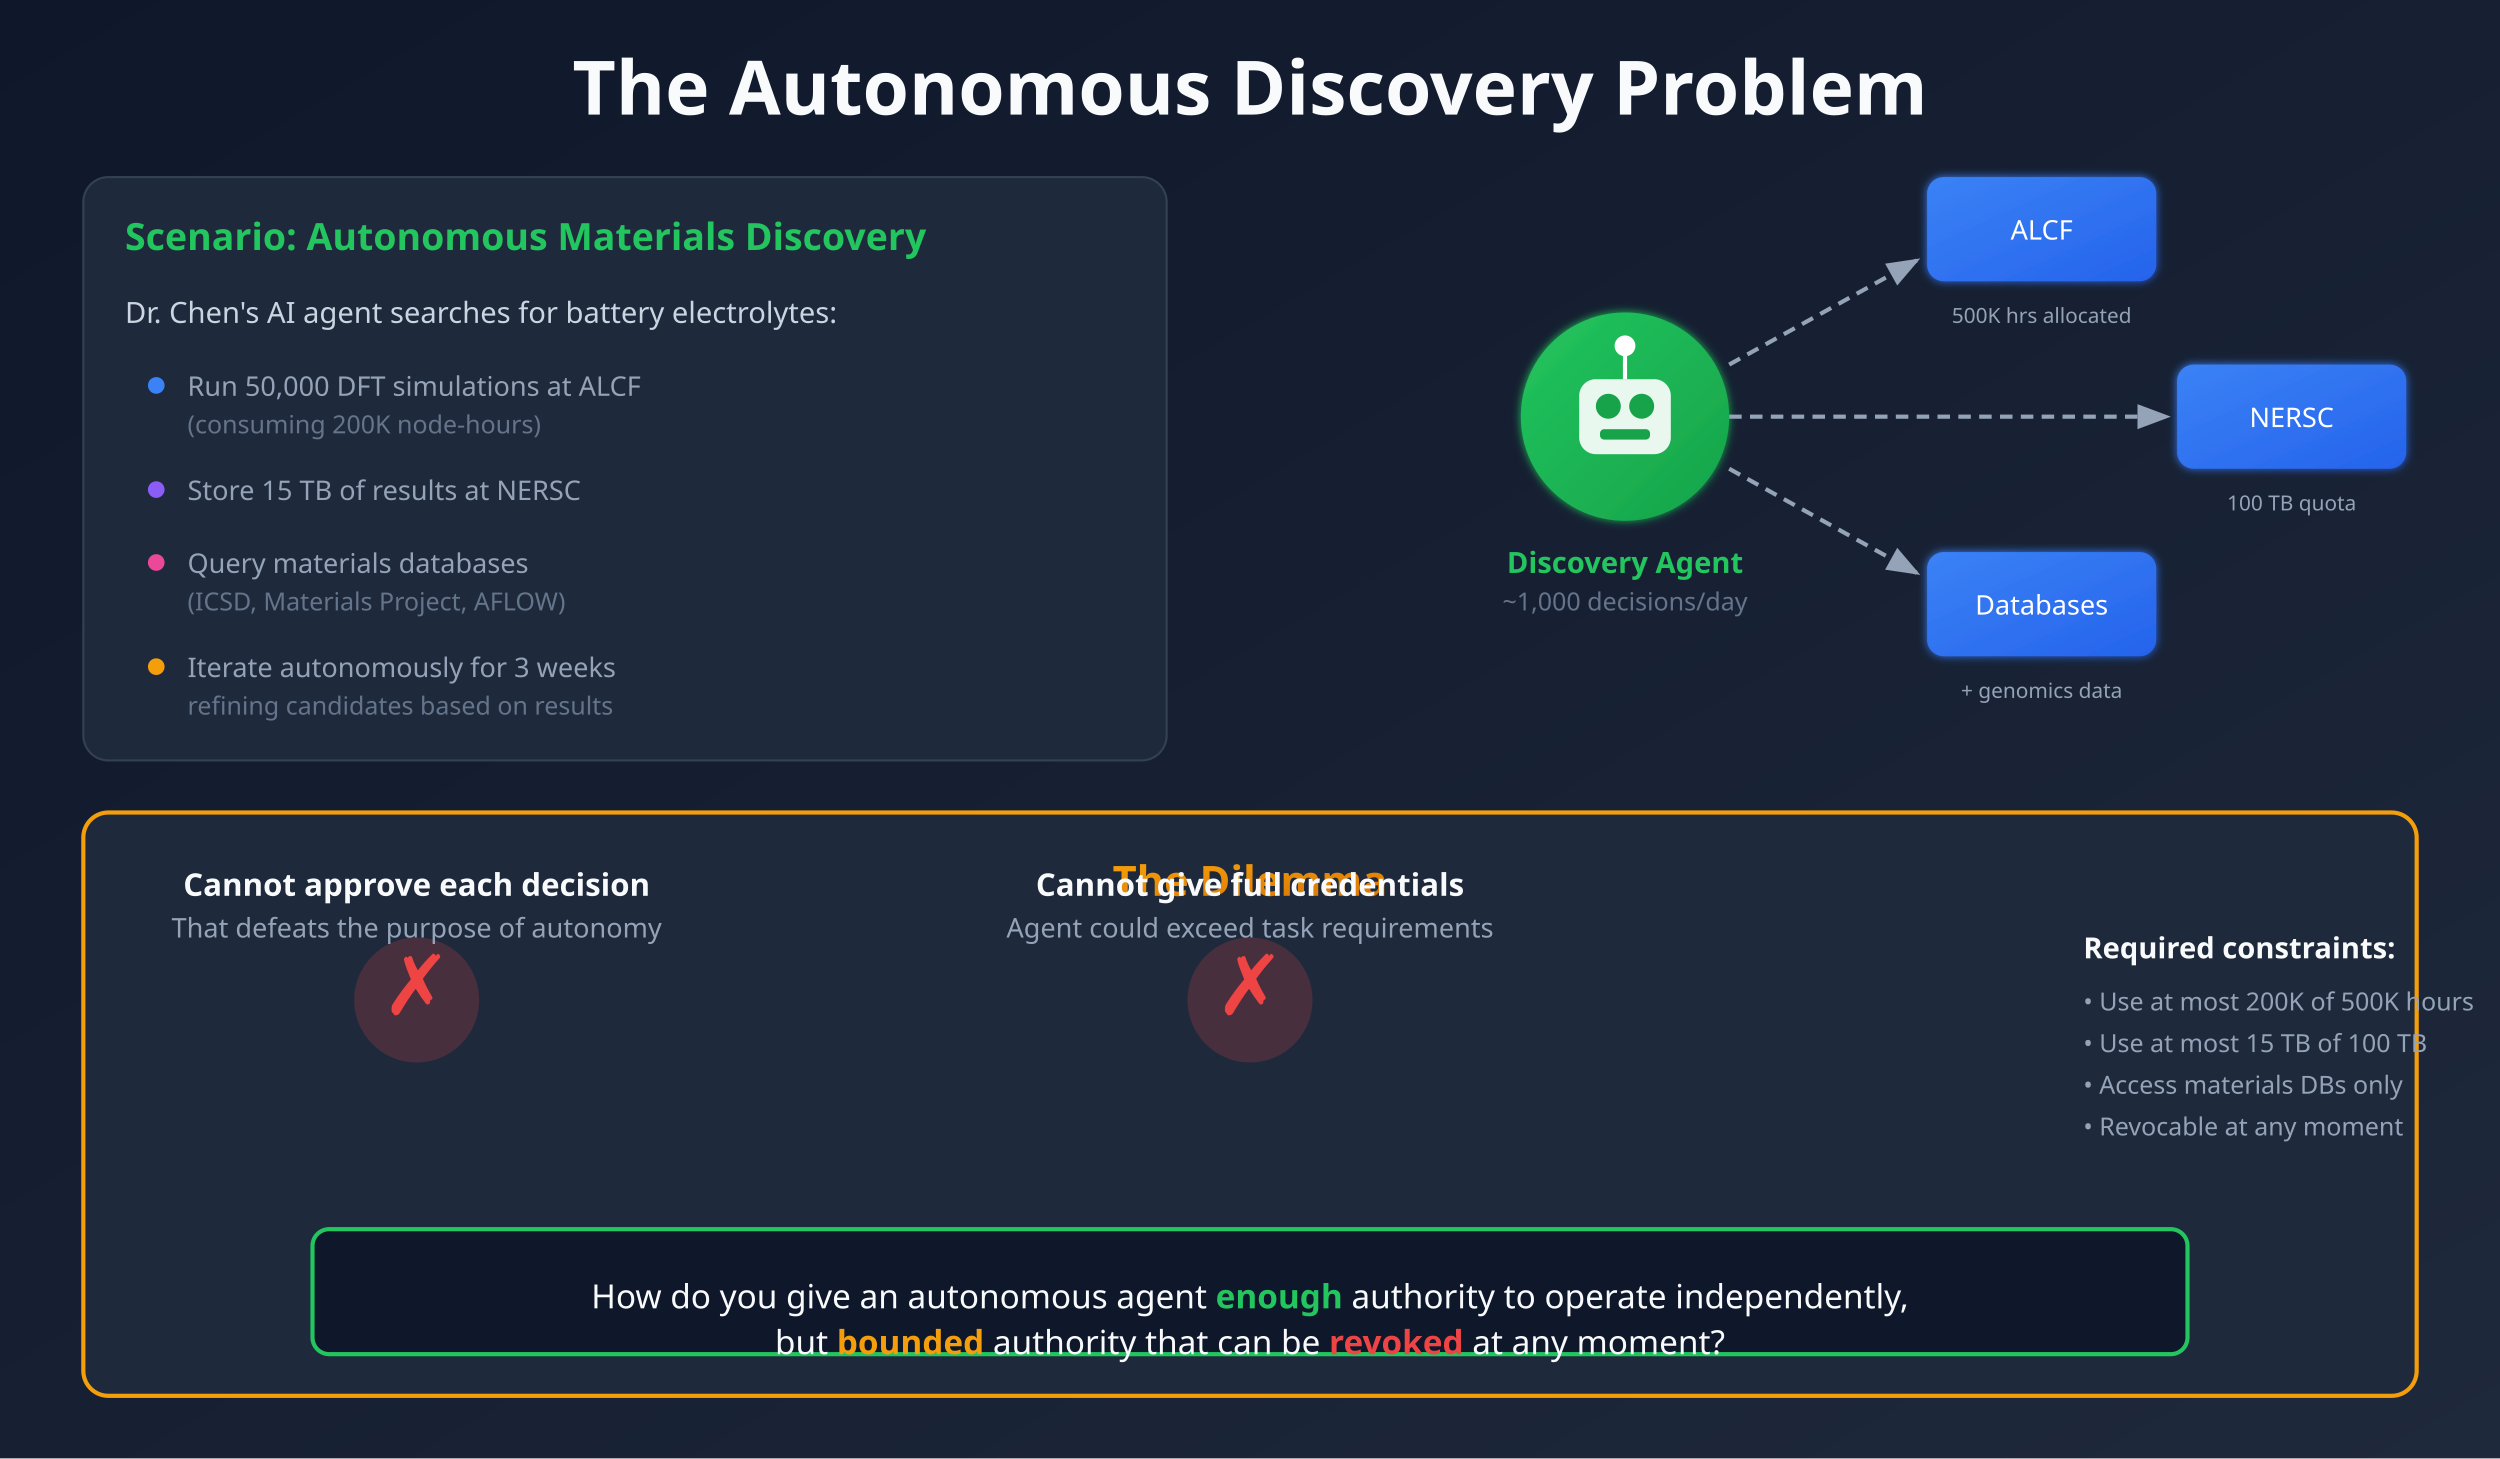
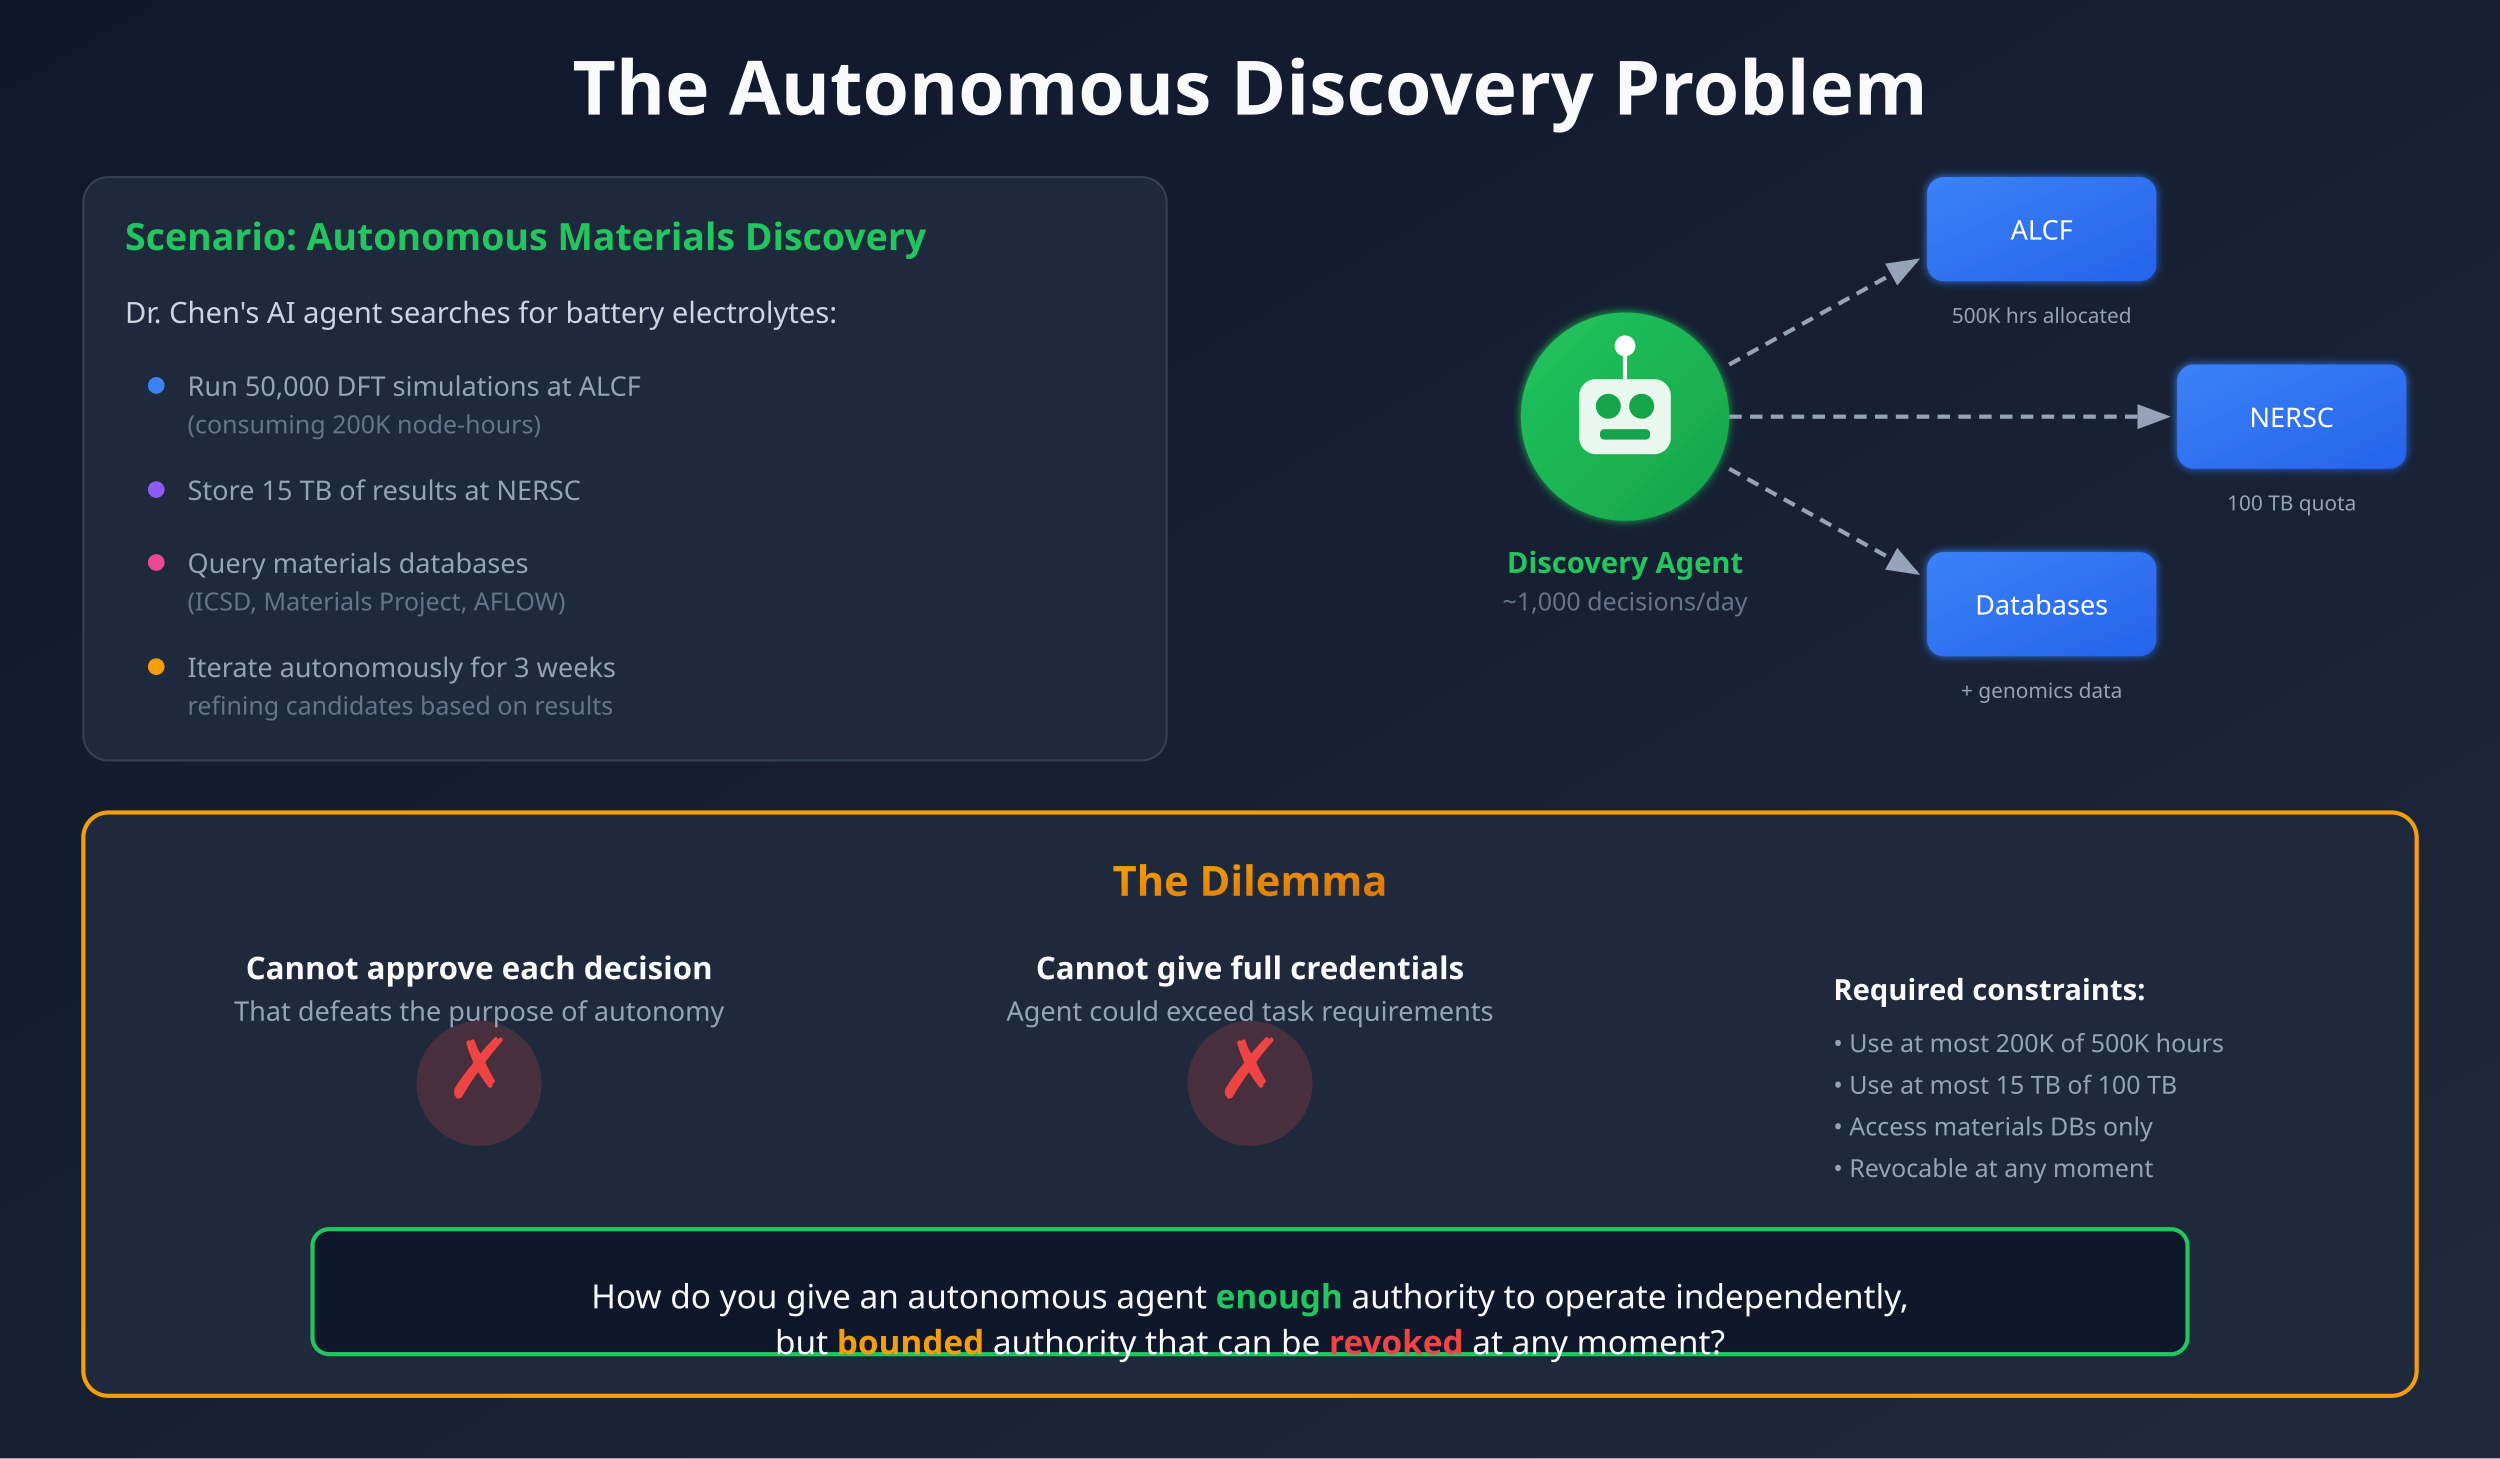
- <svg xmlns="http://www.w3.org/2000/svg" viewBox="0 0 1200 700">
+ <svg xmlns="http://www.w3.org/2000/svg" width="1200" height="700" viewBox="0 0 1200 700">
  <defs>
    <linearGradient id="bgGrad" x1="0%" y1="0%" x2="100%" y2="100%">
      <stop offset="0%" style="stop-color:#0f172a" />
      <stop offset="100%" style="stop-color:#1e293b" />
    </linearGradient>
    <linearGradient id="agentGrad" x1="0%" y1="0%" x2="100%" y2="100%">
      <stop offset="0%" style="stop-color:#22c55e" />
      <stop offset="100%" style="stop-color:#16a34a" />
    </linearGradient>
    <linearGradient id="resourceGrad" x1="0%" y1="0%" x2="100%" y2="100%">
      <stop offset="0%" style="stop-color:#3b82f6" />
      <stop offset="100%" style="stop-color:#2563eb" />
    </linearGradient>
    <linearGradient id="warningGrad" x1="0%" y1="0%" x2="100%" y2="100%">
      <stop offset="0%" style="stop-color:#f59e0b" />
      <stop offset="100%" style="stop-color:#d97706" />
    </linearGradient>
    <filter id="glow" x="-20%" y="-20%" width="140%" height="140%">
      <feGaussianBlur stdDeviation="2" result="coloredBlur" />
      <feMerge>
        <feMergeNode in="coloredBlur" />
        <feMergeNode in="SourceGraphic" />
      </feMerge>
    </filter>
    <marker id="arrowWhite" markerWidth="8" markerHeight="6" refX="7" refY="3" orient="auto">
      <polygon points="0 0, 8 3, 0 6" fill="#94a3b8" />
    </marker>
  </defs>
  <rect width="1200" height="700" fill="url(#bgGrad)" />
  <text x="600" y="55" text-anchor="middle" font-family="system-ui, sans-serif" font-size="36" font-weight="700" fill="#f8fafc">The Autonomous Discovery Problem</text>
  <rect x="40" y="85" width="520" height="280" rx="12" fill="#1e293b" stroke="#334155" stroke-width="1" />
  <text x="60" y="120" font-family="system-ui, sans-serif" font-size="18" font-weight="600" fill="#22c55e">Scenario: Autonomous Materials Discovery</text>
  <text x="60" y="155" font-family="system-ui, sans-serif" font-size="14" fill="#cbd5e1">Dr. Chen's AI agent searches for battery electrolytes:</text>
  <g font-family="system-ui, sans-serif" font-size="13" fill="#94a3b8">
    <circle cx="75" cy="185" r="4" fill="#3b82f6" />
    <text x="90" y="190">Run 50,000 DFT simulations at ALCF</text>
    <text x="90" y="208" font-size="12" fill="#64748b">(consuming 200K node-hours)</text>
    <circle cx="75" cy="235" r="4" fill="#8b5cf6" />
    <text x="90" y="240">Store 15 TB of results at NERSC</text>
    <circle cx="75" cy="270" r="4" fill="#ec4899" />
    <text x="90" y="275">Query materials databases</text>
    <text x="90" y="293" font-size="12" fill="#64748b">(ICSD, Materials Project, AFLOW)</text>
    <circle cx="75" cy="320" r="4" fill="#f59e0b" />
    <text x="90" y="325">Iterate autonomously for 3 weeks</text>
    <text x="90" y="343" font-size="12" fill="#64748b">refining candidates based on results</text>
  </g>
  <g transform="translate(780, 200)">
    <circle r="50" fill="url(#agentGrad)" filter="url(#glow)" />
    <rect x="-22" y="-18" width="44" height="36" rx="8" fill="white" opacity="0.9" />
    <circle cx="-8" cy="-5" r="6" fill="#16a34a" />
    <circle cx="8" cy="-5" r="6" fill="#16a34a" />
    <rect x="-12" y="6" width="24" height="5" rx="2" fill="#16a34a" />
    <line x1="0" y1="-18" x2="0" y2="-30" stroke="white" stroke-width="2" />
    <circle cx="0" cy="-34" r="5" fill="white" />
    <text y="75" text-anchor="middle" font-family="system-ui, sans-serif" font-size="14" font-weight="600" fill="#22c55e">Discovery Agent</text>
    <text y="93" text-anchor="middle" font-family="system-ui, sans-serif" font-size="12" fill="#64748b">~1,000 decisions/day</text>
  </g>
  <g transform="translate(980, 110)">
    <rect x="-55" y="-25" width="110" height="50" rx="8" fill="url(#resourceGrad)" filter="url(#glow)" />
    <text y="5" text-anchor="middle" font-family="system-ui, sans-serif" font-size="13" font-weight="500" fill="white">ALCF</text>
    <text y="45" text-anchor="middle" font-family="system-ui, sans-serif" font-size="10" fill="#94a3b8">500K hrs allocated</text>
  </g>
  <g transform="translate(1100, 200)">
    <rect x="-55" y="-25" width="110" height="50" rx="8" fill="url(#resourceGrad)" filter="url(#glow)" />
    <text y="5" text-anchor="middle" font-family="system-ui, sans-serif" font-size="13" font-weight="500" fill="white">NERSC</text>
    <text y="45" text-anchor="middle" font-family="system-ui, sans-serif" font-size="10" fill="#94a3b8">100 TB quota</text>
  </g>
  <g transform="translate(980, 290)">
    <rect x="-55" y="-25" width="110" height="50" rx="8" fill="url(#resourceGrad)" filter="url(#glow)" />
    <text y="5" text-anchor="middle" font-family="system-ui, sans-serif" font-size="13" font-weight="500" fill="white">Databases</text>
    <text y="45" text-anchor="middle" font-family="system-ui, sans-serif" font-size="10" fill="#94a3b8">+ genomics data</text>
  </g>
  <line x1="830" y1="175" x2="920" y2="125" stroke="#94a3b8" stroke-width="2" stroke-dasharray="6,4" marker-end="url(#arrowWhite)" />
  <line x1="830" y1="200" x2="1040" y2="200" stroke="#94a3b8" stroke-width="2" stroke-dasharray="6,4" marker-end="url(#arrowWhite)" />
  <line x1="830" y1="225" x2="920" y2="275" stroke="#94a3b8" stroke-width="2" stroke-dasharray="6,4" marker-end="url(#arrowWhite)" />
  <rect x="40" y="390" width="1120" height="280" rx="12" fill="#1e293b" stroke="#f59e0b" stroke-width="2" />
  <text x="600" y="430" text-anchor="middle" font-family="system-ui, sans-serif" font-size="20" font-weight="700" fill="url(#warningGrad)">The Dilemma</text>
-   <g transform="translate(200, 480)">
+   <g transform="translate(230, 520)">
    <circle r="30" fill="#ef4444" opacity="0.2" />
    <text y="-50" text-anchor="middle" font-family="system-ui, sans-serif" font-size="15" font-weight="600" fill="#f8fafc">Cannot approve each decision</text>
    <text y="-30" text-anchor="middle" font-family="system-ui, sans-serif" font-size="13" fill="#94a3b8">That defeats the purpose of autonomy</text>
    <text y="7" text-anchor="middle" font-family="system-ui, sans-serif" font-size="40" fill="#ef4444">✗</text>
  </g>
-   <g transform="translate(600, 480)">
+   <g transform="translate(600, 520)">
    <circle r="30" fill="#ef4444" opacity="0.2" />
    <text y="-50" text-anchor="middle" font-family="system-ui, sans-serif" font-size="15" font-weight="600" fill="#f8fafc">Cannot give full credentials</text>
    <text y="-30" text-anchor="middle" font-family="system-ui, sans-serif" font-size="13" fill="#94a3b8">Agent could exceed task requirements</text>
    <text y="7" text-anchor="middle" font-family="system-ui, sans-serif" font-size="40" fill="#ef4444">✗</text>
  </g>
-   <g transform="translate(1000, 460)" font-family="system-ui, sans-serif" font-size="12" fill="#94a3b8">
+   <g transform="translate(880, 480)" font-family="system-ui, sans-serif" font-size="12" fill="#94a3b8">
    <text y="0" font-size="14" font-weight="600" fill="#f8fafc">Required constraints:</text>
    <text y="25">• Use at most 200K of 500K hours</text>
    <text y="45">• Use at most 15 TB of 100 TB</text>
    <text y="65">• Access materials DBs only</text>
    <text y="85">• Revocable at any moment</text>
  </g>
  <rect x="150" y="590" width="900" height="60" rx="8" fill="#0f172a" stroke="#22c55e" stroke-width="2" />
  <text x="600" y="628" text-anchor="middle" font-family="system-ui, sans-serif" font-size="16" fill="#f8fafc">How do you give an autonomous agent <tspan font-weight="700" fill="#22c55e">enough</tspan> authority to operate independently,</text>
  <text x="600" y="650" text-anchor="middle" font-family="system-ui, sans-serif" font-size="16" fill="#f8fafc">but <tspan font-weight="700" fill="#f59e0b">bounded</tspan> authority that can be <tspan font-weight="700" fill="#ef4444">revoked</tspan> at any moment?</text>
</svg>
